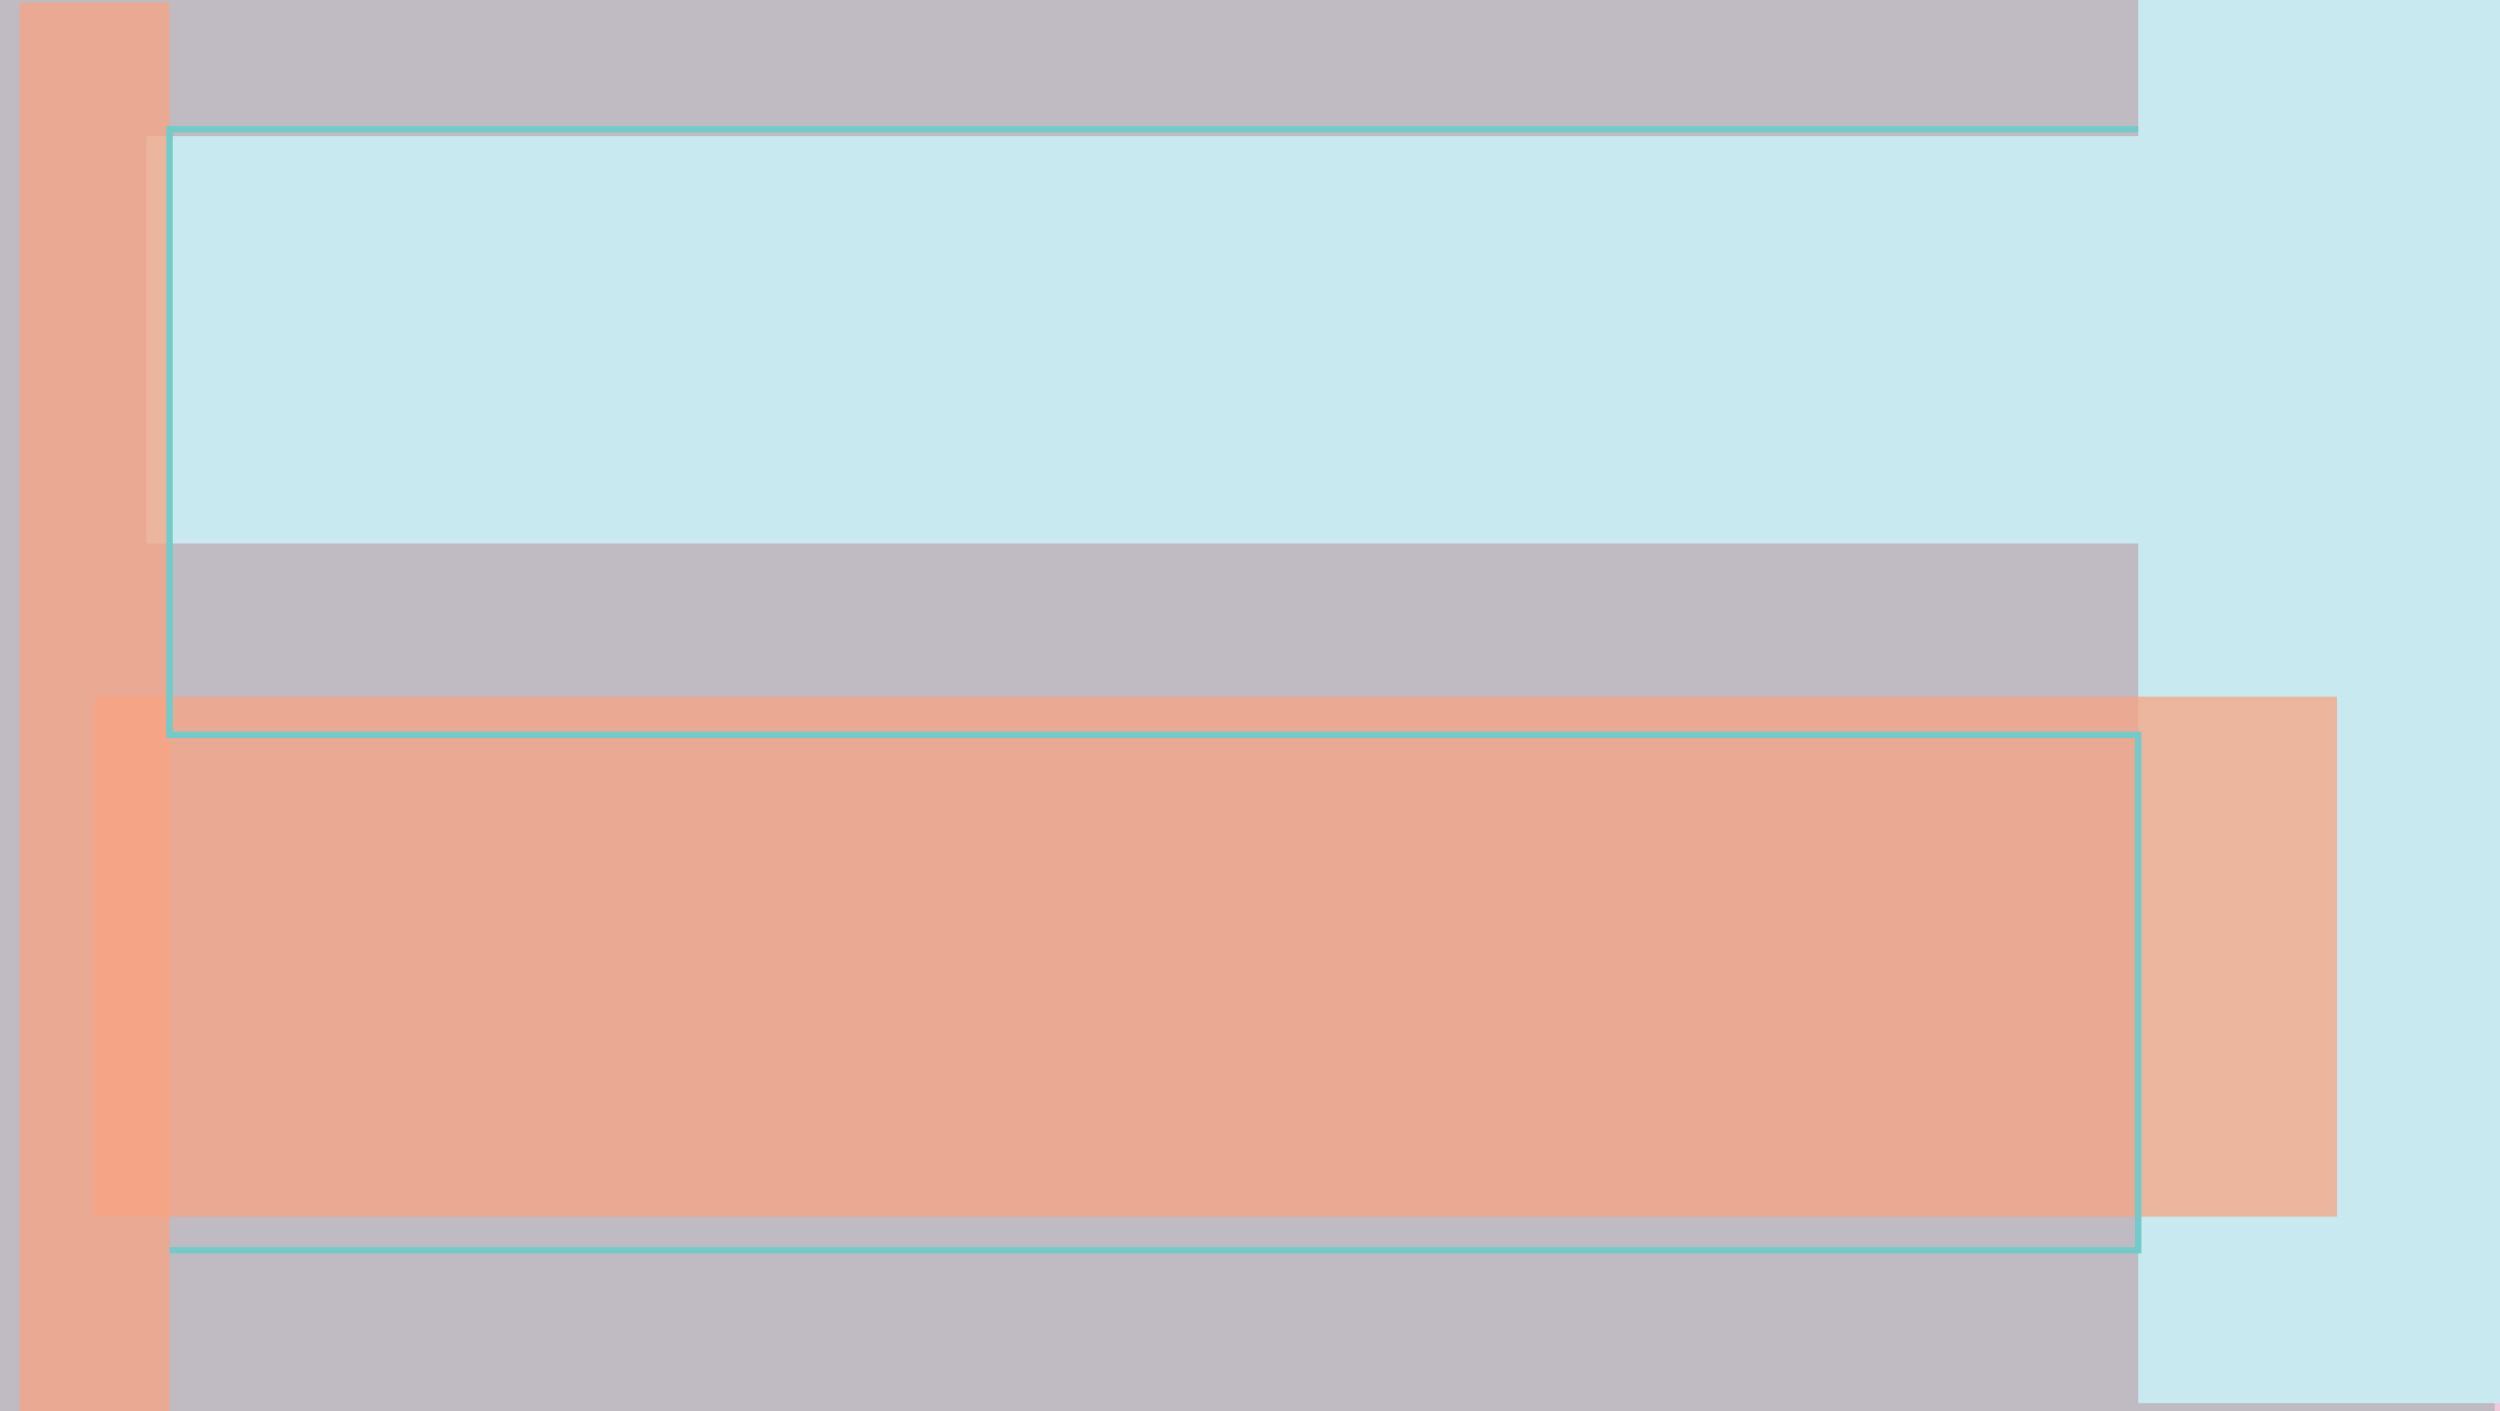
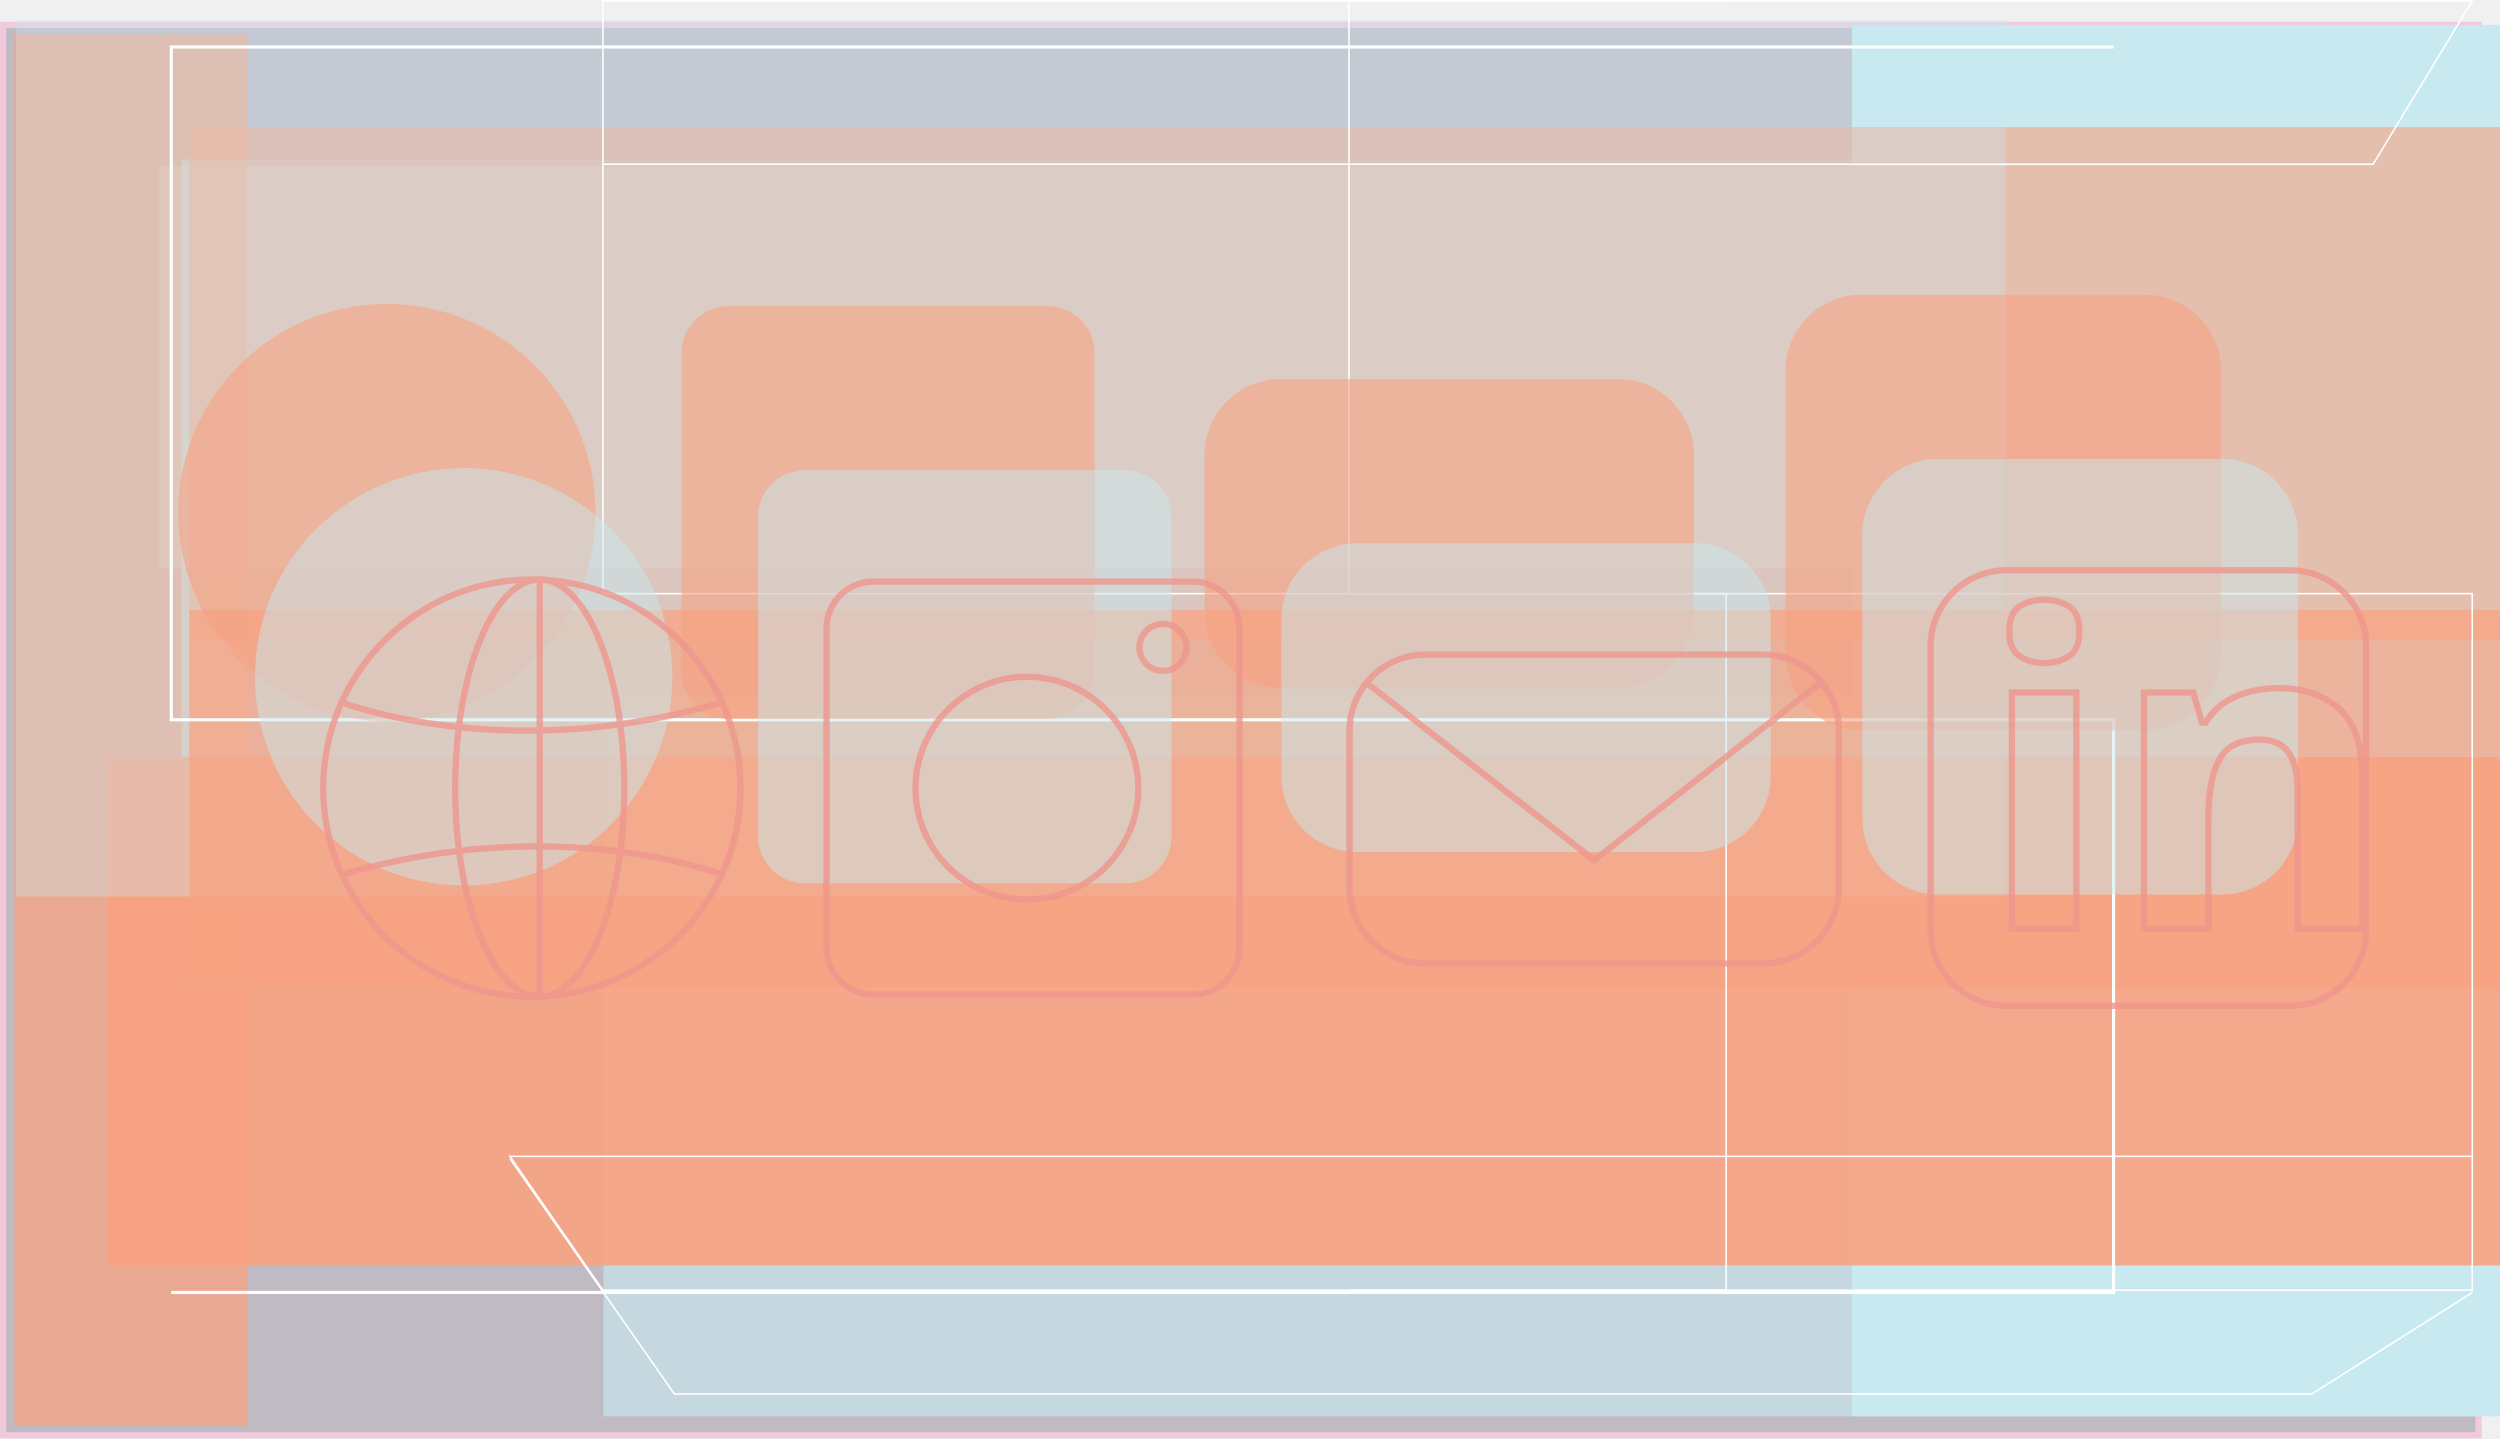
- <svg xmlns="http://www.w3.org/2000/svg" version="1.1" id="Layer_1" x="0px" y="0px" viewBox="0 0 390 220" style="enable-background:new 0 0 390 220;" xml:space="preserve">
-   <style type="text/css">
- 	.st0{opacity:0.46;fill:#887B8E;stroke:#F09CC3;stroke-miterlimit:10;}
- 	.st1{fill:#C8E9F0;}
- 	.st2{opacity:0.74;fill:#F8A382;}
- 	.st3{fill:none;stroke:#72CBCA;stroke-miterlimit:10;}
- </style>
-   <rect x="-1.73" y="-1.12" class="st0" width="391.4" height="223.01" />
-   <rect x="22.83" y="21.24" class="st1" width="370.22" height="63.54" />
-   <rect x="333.56" y="-1.11" class="st1" width="59.5" height="220" />
-   <rect x="3.05" y="0.38" class="st2" width="23.4" height="220" />
-   <rect x="14.75" y="108.68" class="st2" width="349.82" height="81.12" />
-   <polyline class="st3" points="26.45,195.04 333.56,195.04 333.56,114.63 26.45,114.63 26.45,20.16 333.56,20.16 " />
+ <svg xmlns="http://www.w3.org/2000/svg" id="Layer_1" data-name="Layer 1" viewBox="0 0 395.29 227.44">
+   <defs>
+     <style>.cls-1{fill:#887b8e;stroke:#f09cc3;opacity:0.46;}.cls-1,.cls-10,.cls-11,.cls-18,.cls-19{stroke-miterlimit:10;}.cls-1,.cls-13,.cls-16,.cls-3,.cls-4,.cls-5,.cls-6,.cls-7,.cls-8{isolation:isolate;}.cls-17,.cls-2,.cls-4,.cls-6,.cls-8{fill:#c8e9f0;}.cls-14,.cls-15,.cls-3,.cls-5,.cls-7,.cls-9{fill:#f8a382;}.cls-3{opacity:0.74;}.cls-16,.cls-4{opacity:0.61;}.cls-5{opacity:0.91;}.cls-6{opacity:0.38;}.cls-7{opacity:0.6;}.cls-8{opacity:0.35;}.cls-12,.cls-9{opacity:0.75;}.cls-10,.cls-11,.cls-18,.cls-19{fill:none;}.cls-10{stroke:#fdffff;stroke-width:0.5px;}.cls-11{stroke:#fff;stroke-width:0.25px;}.cls-13{opacity:0.8;}.cls-15,.cls-17,.cls-19{font-size:68.44px;font-family:Avenir-Black, Avenir;font-weight:800;}.cls-18,.cls-19{stroke:#ed968d;}</style>
+   </defs>
+   <rect class="cls-1" x="0.5" y="3.93" width="391.4" height="223.01" />
+   <rect class="cls-2" x="25.06" y="26.29" width="370.22" height="63.54" />
+   <rect class="cls-2" x="292.81" y="3.94" width="102.48" height="220" />
+   <rect class="cls-3" x="2.28" y="5.43" width="36.77" height="220" />
+   <rect class="cls-4" x="95.42" y="110.26" width="299.86" height="113.68" />
+   <rect class="cls-5" x="16.98" y="119.68" width="378.31" height="80.41" />
+   <rect class="cls-6" x="28.68" y="25.21" width="366.61" height="94.47" />
+   <rect class="cls-7" x="29.93" y="20.07" width="365.36" height="81.12" />
+   <rect class="cls-8" x="2.57" y="3.16" width="314.52" height="138.58" />
+   <rect class="cls-9" x="29.93" y="96.48" width="365.36" height="59.77" />
+   <polyline class="cls-10" points="27.08 204.36 334.19 204.36 334.19 113.81 27.08 113.81 27.08 7.43 334.19 7.43" />
+   <polyline class="cls-11" points="213.29 204 390.9 204 390.9 93.87 213.29 93.87 213.29 0.13 390.9 0.13 375.23 25.97 95.33 25.97" />
+   <polyline class="cls-11" points="272.93 0.13 95.33 0.13 95.33 93.87 272.93 93.87 272.93 204 211.49 204 95.33 204 80.63 182.84 390.9 182.84" />
+   <polyline class="cls-11" points="390.9 204.38 365.55 220.4 106.62 220.4 80.63 183.21" />
+   <g class="cls-12">
+     <g class="cls-13">
+       <path class="cls-14" d="M163.47,108.65H112.89a7.38,7.38,0,0,1-7.36-7.36V50.71a7.38,7.38,0,0,1,7.36-7.36h50.58a7.38,7.38,0,0,1,7.36,7.36v50.58A7.38,7.38,0,0,1,163.47,108.65Z" transform="translate(2.23 5.05)" />
+       <circle class="cls-14" cx="139.45" cy="81.05" r="17.61" />
+       <circle class="cls-14" cx="160.94" cy="58.79" r="3.71" />
+     </g>
+     <g class="cls-13">
+       <rect class="cls-14" x="190.46" y="59.93" width="77.37" height="48.84" rx="12" />
+       <polyline class="cls-14" points="193.26 64.48 229.15 92.44 264.81 64.48" />
+     </g>
+     <g class="cls-13">
+       <rect class="cls-14" x="282.32" y="46.6" width="68.87" height="68.87" rx="12" />
+       <text class="cls-15" transform="translate(289.85 103.28)">in</text>
+     </g>
+     <g class="cls-13">
+       <circle class="cls-14" cx="61.17" cy="81.05" r="32.99" />
+       <ellipse class="cls-14" cx="62.41" cy="81.04" rx="13.37" ry="32.98" />
+       <line class="cls-14" x1="62.41" y1="48.06" x2="62.41" y2="114.02" />
+       <path class="cls-14" d="M28.86,62.43s25.9,10.07,60.16,0" transform="translate(2.23 5.05)" />
+       <path class="cls-14" d="M89.09,89.68s-25.9-10.07-60.16,0" transform="translate(2.23 5.05)" />
+     </g>
+   </g>
+   <g class="cls-16">
+     <g class="cls-13">
+       <path class="cls-2" d="M175.62,134.62H125a7.39,7.39,0,0,1-7.36-7.37V76.67A7.38,7.38,0,0,1,125,69.31h50.58A7.38,7.38,0,0,1,183,76.67v50.58A7.39,7.39,0,0,1,175.62,134.62Z" transform="translate(2.23 5.05)" />
+       <circle class="cls-2" cx="151.59" cy="107.01" r="17.61" />
+       <circle class="cls-2" cx="173.09" cy="84.75" r="3.71" />
+     </g>
+     <g class="cls-13">
+       <rect class="cls-2" x="202.61" y="85.89" width="77.37" height="48.84" rx="12" />
+       <polyline class="cls-2" points="205.41 90.44 241.29 118.4 276.96 90.44" />
+     </g>
+     <g class="cls-13">
+       <rect class="cls-2" x="294.47" y="72.56" width="68.87" height="68.87" rx="12" />
+       <text class="cls-17" transform="translate(301.99 129.24)">in</text>
+     </g>
+     <g class="cls-13">
+       <circle class="cls-2" cx="73.31" cy="107.01" r="32.99" />
+       <ellipse class="cls-2" cx="74.56" cy="107" rx="13.37" ry="32.98" />
+       <line class="cls-2" x1="74.56" y1="74.02" x2="74.56" y2="139.98" />
+       <path class="cls-2" d="M41,88.4s25.91,10.07,60.16,0" transform="translate(2.23 5.05)" />
+       <path class="cls-2" d="M101.24,115.65s-25.9-10.08-60.16,0" transform="translate(2.23 5.05)" />
+     </g>
+   </g>
+   <g class="cls-13">
+     <path class="cls-18" d="M186.4,152.22H135.82a7.39,7.39,0,0,1-7.37-7.36V94.28a7.4,7.4,0,0,1,7.37-7.37H186.4a7.39,7.39,0,0,1,7.36,7.37v50.58A7.38,7.38,0,0,1,186.4,152.22Z" transform="translate(2.23 5.05)" />
+     <circle class="cls-18" cx="162.37" cy="124.62" r="17.61" />
+     <circle class="cls-18" cx="183.87" cy="102.36" r="3.71" />
+   </g>
+   <g class="cls-13">
+     <rect class="cls-18" x="213.39" y="103.5" width="77.37" height="48.84" rx="12" />
+     <polyline class="cls-18" points="216.19 108.05 252.07 136.01 287.74 108.05" />
+   </g>
+   <g class="cls-13">
+     <rect class="cls-18" x="305.25" y="90.17" width="68.87" height="68.87" rx="12" />
+     <text class="cls-19" transform="translate(312.77 146.85)">in</text>
+   </g>
+   <g class="cls-13">
+     <circle class="cls-18" cx="84.09" cy="124.62" r="32.99" />
+     <ellipse class="cls-18" cx="85.34" cy="124.61" rx="13.37" ry="32.98" />
+     <line class="cls-18" x1="85.34" y1="91.63" x2="85.34" y2="157.58" />
+     <path class="cls-18" d="M51.78,106s25.91,10.07,60.16,0" transform="translate(2.23 5.05)" />
+     <path class="cls-18" d="M112,133.25s-25.91-10.07-60.16,0" transform="translate(2.23 5.05)" />
+   </g>
</svg>
